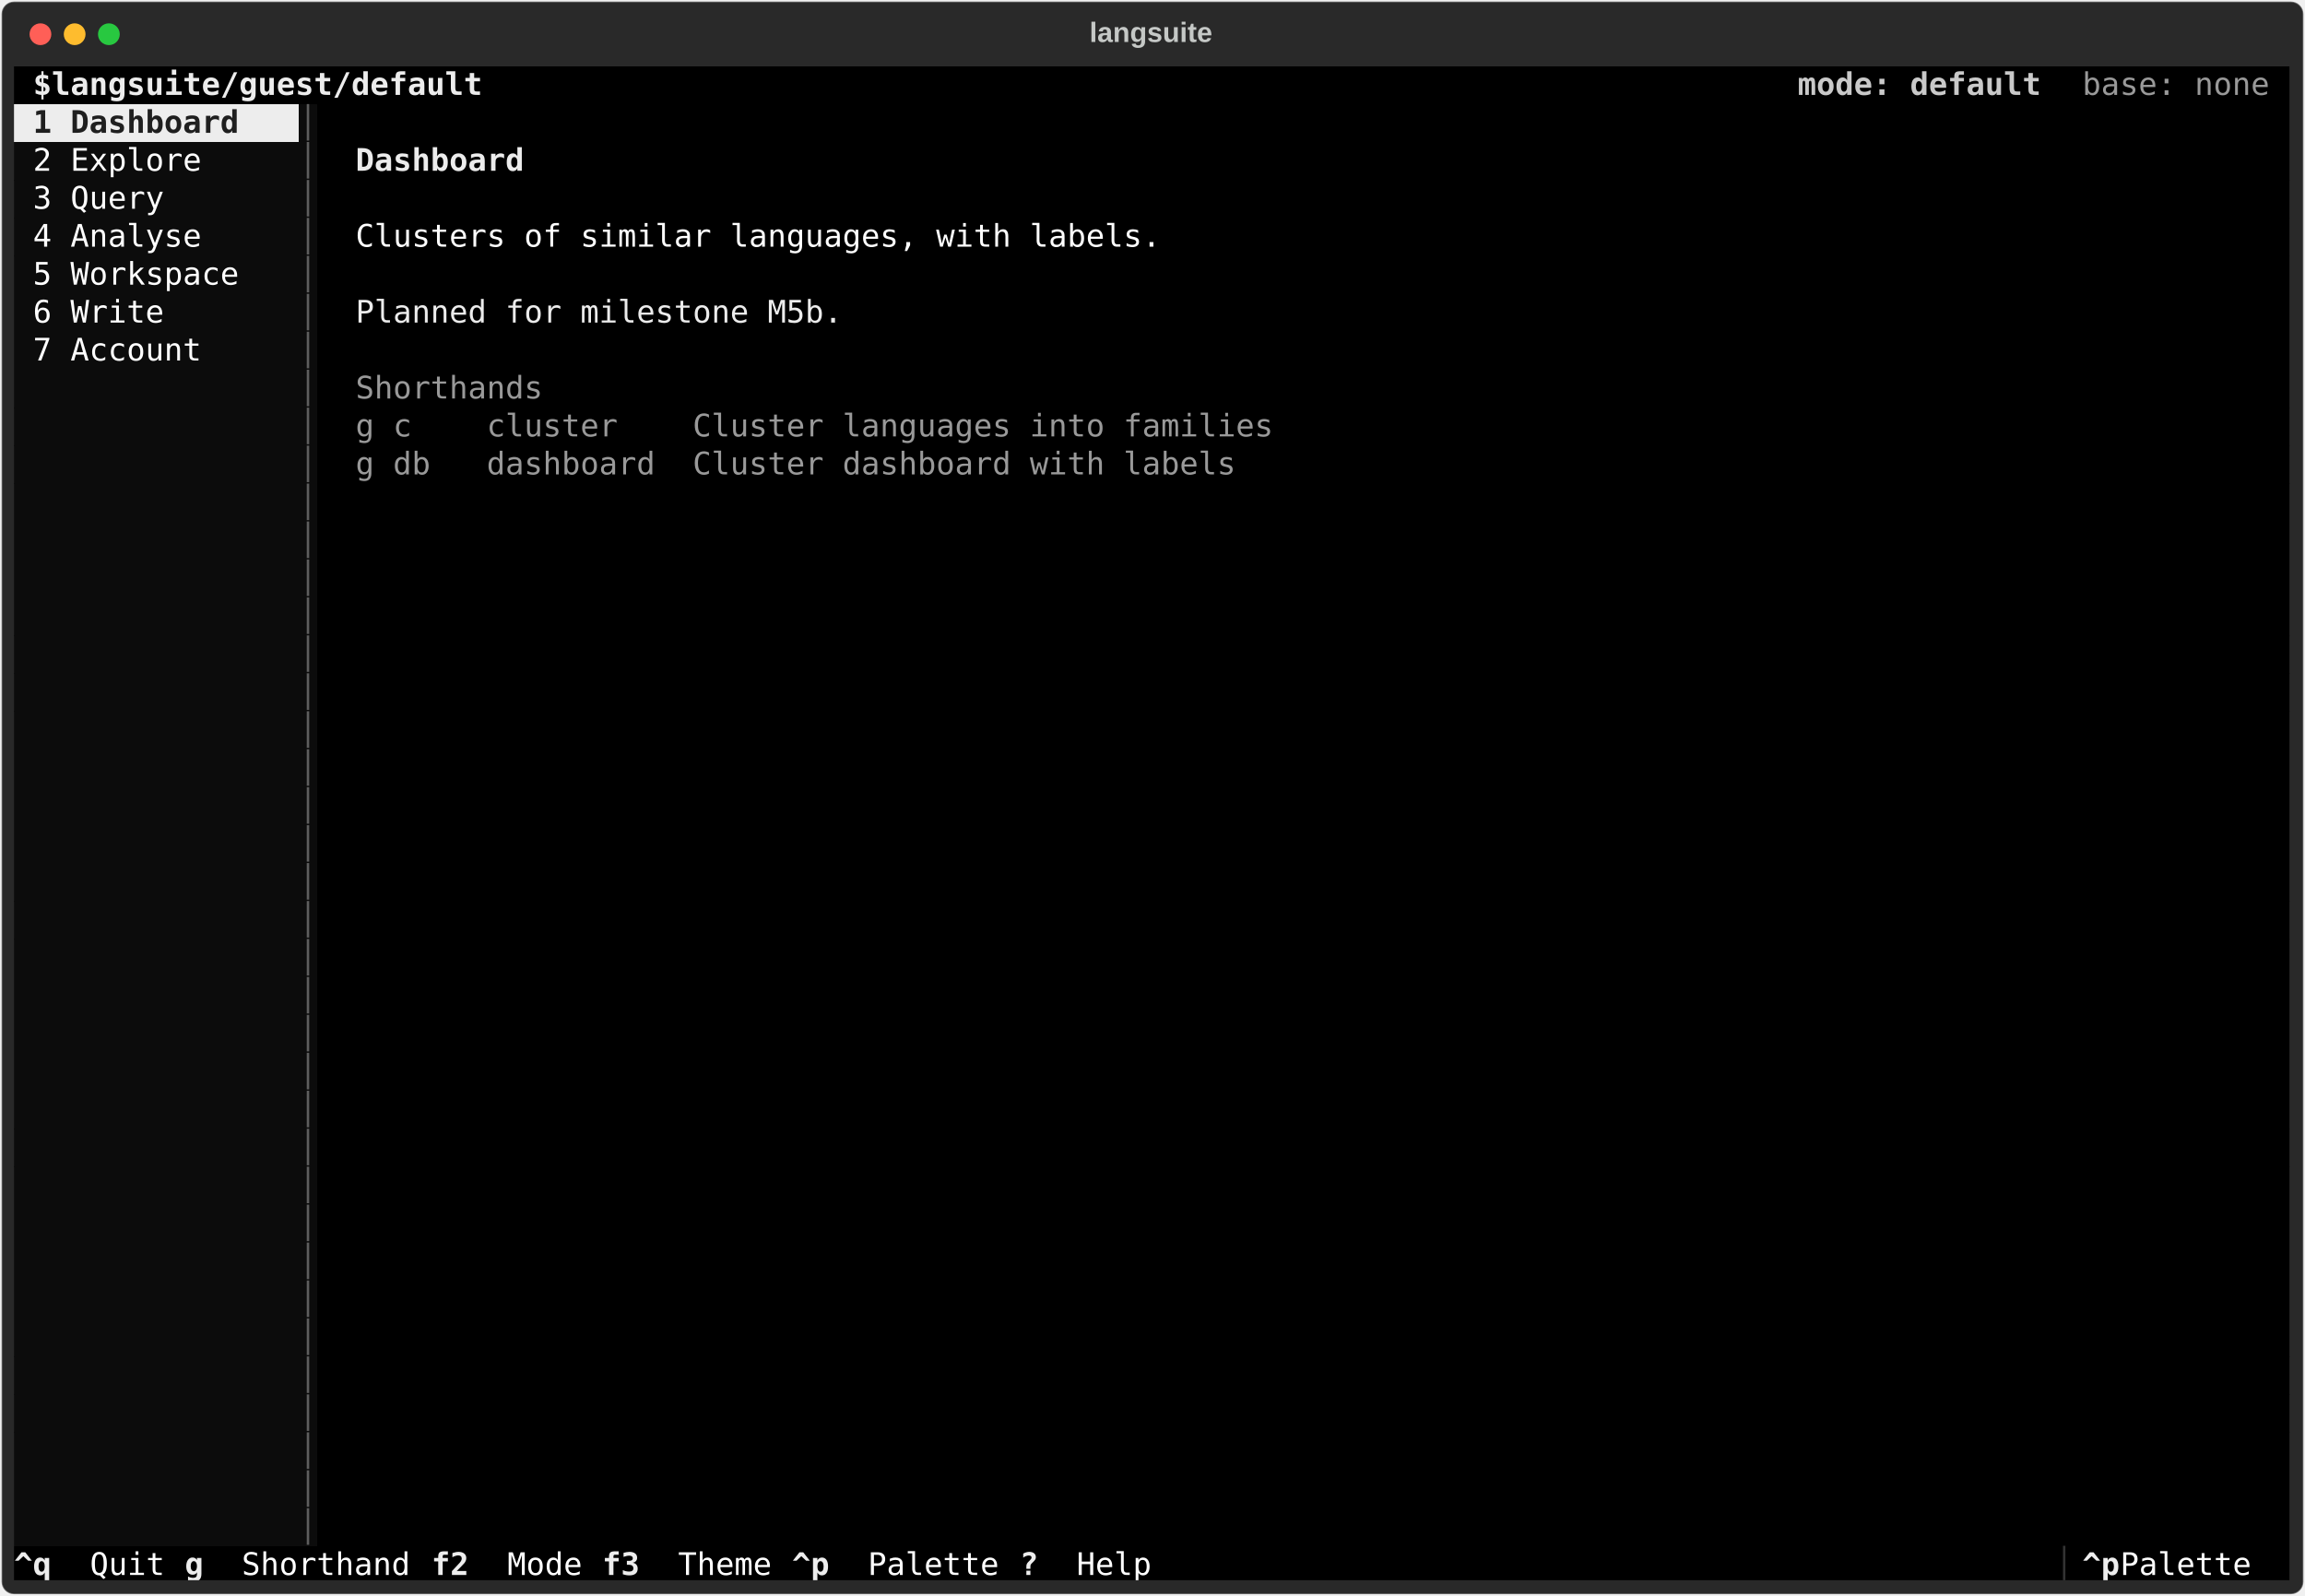
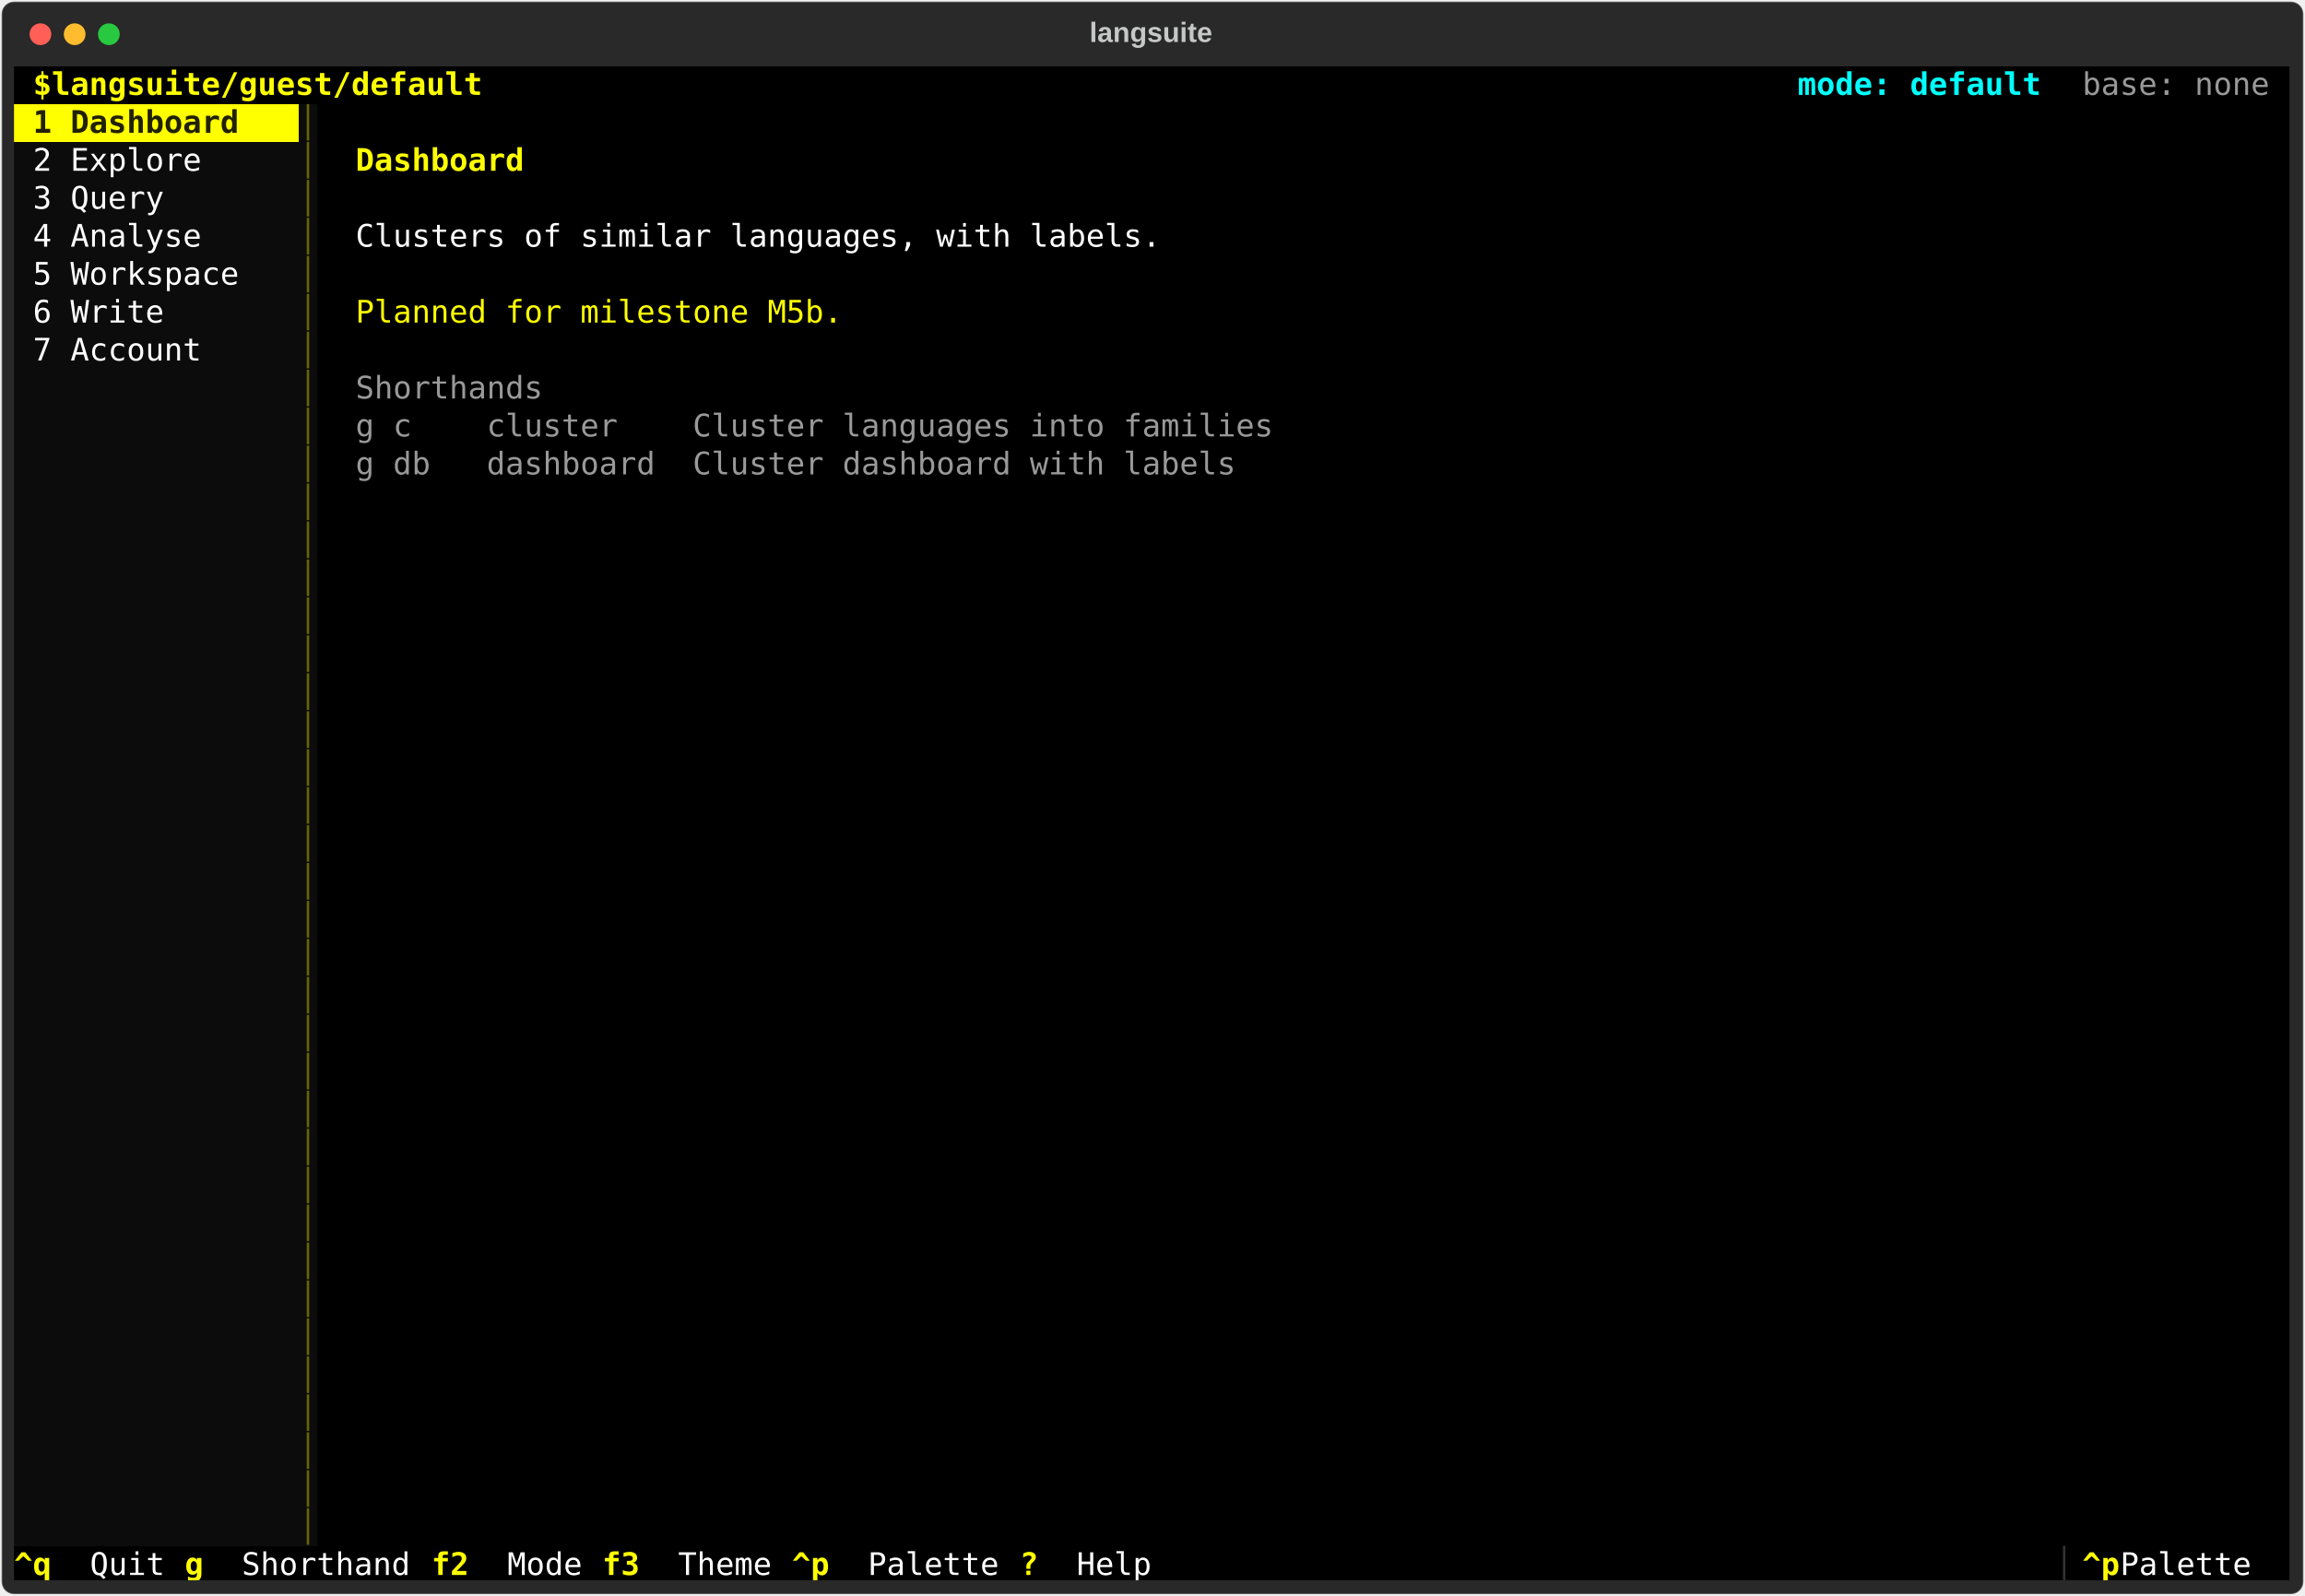
<svg xmlns="http://www.w3.org/2000/svg" class="rich-terminal" viewBox="0 0 1482 1026.0">
  <style>

    @font-face {
        font-family: "Fira Code";
        src: local("FiraCode-Regular"),
                url("https://cdnjs.cloudflare.com/ajax/libs/firacode/6.2.0/woff2/FiraCode-Regular.woff2") format("woff2"),
                url("https://cdnjs.cloudflare.com/ajax/libs/firacode/6.2.0/woff/FiraCode-Regular.woff") format("woff");
        font-style: normal;
        font-weight: 400;
    }
    @font-face {
        font-family: "Fira Code";
        src: local("FiraCode-Bold"),
                url("https://cdnjs.cloudflare.com/ajax/libs/firacode/6.2.0/woff2/FiraCode-Bold.woff2") format("woff2"),
                url("https://cdnjs.cloudflare.com/ajax/libs/firacode/6.2.0/woff/FiraCode-Bold.woff") format("woff");
        font-style: bold;
        font-weight: 700;
    }

    .terminal-matrix {
        font-family: Fira Code, monospace;
        font-size: 20px;
        line-height: 24.4px;
        font-variant-east-asian: full-width;
    }

    .terminal-title {
        font-size: 18px;
        font-weight: bold;
        font-family: arial;
    }

    .terminal-r1 { fill: #c5c8c6 }
- .terminal-r2 { fill: #ececec;font-weight: bold }
- .terminal-r3 { fill: #c9c9c9;font-weight: bold }
+ .terminal-r2 { fill: #feff00;font-weight: bold }
+ .terminal-r3 { fill: #00ffff;font-weight: bold }
.terminal-r4 { fill: #999999 }
- .terminal-r5 { fill: #1f1f1f;font-weight: bold }
- .terminal-r6 { fill: #5e5e5e }
+ .terminal-r5 { fill: #212100;font-weight: bold }
+ .terminal-r6 { fill: #656600 }
.terminal-r7 { fill: #ffffff }
- .terminal-r8 { fill: #ececec }
- .terminal-r9 { fill: #ededed;font-weight: bold }
+ .terminal-r8 { fill: #feff00 }
+ .terminal-r9 { fill: #ffff00;font-weight: bold }
.terminal-r10 { fill: #333333 }
    </style>
  <defs>
    <clipPath id="terminal-clip-terminal">
      <rect x="0" y="0" width="1463.0" height="975.0" />
    </clipPath>
    <clipPath id="terminal-line-0">
      <rect x="0" y="1.5" width="1464" height="24.65" />
    </clipPath>
    <clipPath id="terminal-line-1">
      <rect x="0" y="25.9" width="1464" height="24.65" />
    </clipPath>
    <clipPath id="terminal-line-2">
      <rect x="0" y="50.3" width="1464" height="24.65" />
    </clipPath>
    <clipPath id="terminal-line-3">
      <rect x="0" y="74.7" width="1464" height="24.65" />
    </clipPath>
    <clipPath id="terminal-line-4">
      <rect x="0" y="99.1" width="1464" height="24.65" />
    </clipPath>
    <clipPath id="terminal-line-5">
      <rect x="0" y="123.5" width="1464" height="24.65" />
    </clipPath>
    <clipPath id="terminal-line-6">
      <rect x="0" y="147.9" width="1464" height="24.65" />
    </clipPath>
    <clipPath id="terminal-line-7">
      <rect x="0" y="172.3" width="1464" height="24.65" />
    </clipPath>
    <clipPath id="terminal-line-8">
      <rect x="0" y="196.7" width="1464" height="24.65" />
    </clipPath>
    <clipPath id="terminal-line-9">
      <rect x="0" y="221.1" width="1464" height="24.65" />
    </clipPath>
    <clipPath id="terminal-line-10">
      <rect x="0" y="245.5" width="1464" height="24.65" />
    </clipPath>
    <clipPath id="terminal-line-11">
      <rect x="0" y="269.9" width="1464" height="24.65" />
    </clipPath>
    <clipPath id="terminal-line-12">
      <rect x="0" y="294.3" width="1464" height="24.65" />
    </clipPath>
    <clipPath id="terminal-line-13">
      <rect x="0" y="318.7" width="1464" height="24.65" />
    </clipPath>
    <clipPath id="terminal-line-14">
      <rect x="0" y="343.1" width="1464" height="24.65" />
    </clipPath>
    <clipPath id="terminal-line-15">
      <rect x="0" y="367.5" width="1464" height="24.65" />
    </clipPath>
    <clipPath id="terminal-line-16">
      <rect x="0" y="391.9" width="1464" height="24.65" />
    </clipPath>
    <clipPath id="terminal-line-17">
      <rect x="0" y="416.3" width="1464" height="24.65" />
    </clipPath>
    <clipPath id="terminal-line-18">
      <rect x="0" y="440.7" width="1464" height="24.65" />
    </clipPath>
    <clipPath id="terminal-line-19">
      <rect x="0" y="465.1" width="1464" height="24.65" />
    </clipPath>
    <clipPath id="terminal-line-20">
      <rect x="0" y="489.5" width="1464" height="24.65" />
    </clipPath>
    <clipPath id="terminal-line-21">
      <rect x="0" y="513.9" width="1464" height="24.65" />
    </clipPath>
    <clipPath id="terminal-line-22">
      <rect x="0" y="538.3" width="1464" height="24.65" />
    </clipPath>
    <clipPath id="terminal-line-23">
      <rect x="0" y="562.7" width="1464" height="24.65" />
    </clipPath>
    <clipPath id="terminal-line-24">
      <rect x="0" y="587.1" width="1464" height="24.65" />
    </clipPath>
    <clipPath id="terminal-line-25">
      <rect x="0" y="611.5" width="1464" height="24.65" />
    </clipPath>
    <clipPath id="terminal-line-26">
      <rect x="0" y="635.9" width="1464" height="24.65" />
    </clipPath>
    <clipPath id="terminal-line-27">
      <rect x="0" y="660.3" width="1464" height="24.65" />
    </clipPath>
    <clipPath id="terminal-line-28">
      <rect x="0" y="684.7" width="1464" height="24.65" />
    </clipPath>
    <clipPath id="terminal-line-29">
      <rect x="0" y="709.1" width="1464" height="24.65" />
    </clipPath>
    <clipPath id="terminal-line-30">
      <rect x="0" y="733.5" width="1464" height="24.65" />
    </clipPath>
    <clipPath id="terminal-line-31">
      <rect x="0" y="757.9" width="1464" height="24.65" />
    </clipPath>
    <clipPath id="terminal-line-32">
      <rect x="0" y="782.3" width="1464" height="24.65" />
    </clipPath>
    <clipPath id="terminal-line-33">
      <rect x="0" y="806.7" width="1464" height="24.65" />
    </clipPath>
    <clipPath id="terminal-line-34">
      <rect x="0" y="831.1" width="1464" height="24.65" />
    </clipPath>
    <clipPath id="terminal-line-35">
      <rect x="0" y="855.5" width="1464" height="24.65" />
    </clipPath>
    <clipPath id="terminal-line-36">
      <rect x="0" y="879.9" width="1464" height="24.65" />
    </clipPath>
    <clipPath id="terminal-line-37">
      <rect x="0" y="904.3" width="1464" height="24.65" />
    </clipPath>
    <clipPath id="terminal-line-38">
      <rect x="0" y="928.7" width="1464" height="24.65" />
    </clipPath>
  </defs>
  <rect fill="#292929" stroke="rgba(255,255,255,0.35)" stroke-width="1" x="1" y="1" width="1480" height="1024" rx="8" />
  <text class="terminal-title" fill="#c5c8c6" text-anchor="middle" x="740" y="27">langsuite</text>
  <g transform="translate(26,22)">
    <circle cx="0" cy="0" r="7" fill="#ff5f57" />
    <circle cx="22" cy="0" r="7" fill="#febc2e" />
    <circle cx="44" cy="0" r="7" fill="#28c840" />
  </g>
  <g transform="translate(9, 41)" clip-path="url(#terminal-clip-terminal)">
    <rect fill="#000000" x="0" y="1.5" width="12.2" height="24.65" shape-rendering="crispEdges" />
    <rect fill="#000000" x="12.2" y="1.5" width="292.8" height="24.65" shape-rendering="crispEdges" />
    <rect fill="#000000" x="305" y="1.5" width="841.8" height="24.65" shape-rendering="crispEdges" />
    <rect fill="#000000" x="1146.8" y="1.5" width="158.6" height="24.65" shape-rendering="crispEdges" />
    <rect fill="#000000" x="1305.4" y="1.5" width="24.4" height="24.65" shape-rendering="crispEdges" />
    <rect fill="#000000" x="1329.8" y="1.5" width="122" height="24.65" shape-rendering="crispEdges" />
    <rect fill="#000000" x="1451.8" y="1.5" width="12.2" height="24.65" shape-rendering="crispEdges" />
-     <rect fill="#ededed" x="0" y="25.9" width="12.2" height="24.65" shape-rendering="crispEdges" />
-     <rect fill="#ededed" x="12.2" y="25.9" width="134.2" height="24.65" shape-rendering="crispEdges" />
-     <rect fill="#ededed" x="146.4" y="25.9" width="36.6" height="24.65" shape-rendering="crispEdges" />
+     <rect fill="#ffff00" x="0" y="25.9" width="12.2" height="24.65" shape-rendering="crispEdges" />
+     <rect fill="#ffff00" x="12.2" y="25.9" width="134.2" height="24.65" shape-rendering="crispEdges" />
+     <rect fill="#ffff00" x="146.4" y="25.9" width="36.6" height="24.65" shape-rendering="crispEdges" />
    <rect fill="#0c0c0c" x="183" y="25.9" width="12.2" height="24.65" shape-rendering="crispEdges" />
    <rect fill="#000000" x="195.2" y="25.9" width="1268.8" height="24.65" shape-rendering="crispEdges" />
    <rect fill="#0c0c0c" x="0" y="50.3" width="12.2" height="24.65" shape-rendering="crispEdges" />
    <rect fill="#0c0c0c" x="12.2" y="50.3" width="109.8" height="24.65" shape-rendering="crispEdges" />
    <rect fill="#0c0c0c" x="122" y="50.3" width="61" height="24.65" shape-rendering="crispEdges" />
    <rect fill="#0c0c0c" x="183" y="50.3" width="12.2" height="24.65" shape-rendering="crispEdges" />
    <rect fill="#000000" x="195.2" y="50.3" width="24.4" height="24.65" shape-rendering="crispEdges" />
    <rect fill="#000000" x="219.6" y="50.3" width="109.8" height="24.65" shape-rendering="crispEdges" />
    <rect fill="#000000" x="329.4" y="50.3" width="1134.6" height="24.65" shape-rendering="crispEdges" />
    <rect fill="#0c0c0c" x="0" y="74.7" width="12.2" height="24.65" shape-rendering="crispEdges" />
    <rect fill="#0c0c0c" x="12.2" y="74.7" width="85.4" height="24.65" shape-rendering="crispEdges" />
    <rect fill="#0c0c0c" x="97.6" y="74.7" width="85.4" height="24.65" shape-rendering="crispEdges" />
    <rect fill="#0c0c0c" x="183" y="74.7" width="12.2" height="24.65" shape-rendering="crispEdges" />
    <rect fill="#000000" x="195.2" y="74.7" width="1268.8" height="24.65" shape-rendering="crispEdges" />
    <rect fill="#0c0c0c" x="0" y="99.1" width="12.2" height="24.65" shape-rendering="crispEdges" />
    <rect fill="#0c0c0c" x="12.2" y="99.1" width="109.8" height="24.65" shape-rendering="crispEdges" />
    <rect fill="#0c0c0c" x="122" y="99.1" width="61" height="24.65" shape-rendering="crispEdges" />
    <rect fill="#0c0c0c" x="183" y="99.1" width="12.2" height="24.65" shape-rendering="crispEdges" />
    <rect fill="#000000" x="195.2" y="99.1" width="24.4" height="24.65" shape-rendering="crispEdges" />
    <rect fill="#000000" x="219.6" y="99.1" width="524.6" height="24.65" shape-rendering="crispEdges" />
    <rect fill="#000000" x="744.2" y="99.1" width="719.8" height="24.65" shape-rendering="crispEdges" />
    <rect fill="#0c0c0c" x="0" y="123.5" width="12.2" height="24.65" shape-rendering="crispEdges" />
    <rect fill="#0c0c0c" x="12.2" y="123.5" width="134.2" height="24.65" shape-rendering="crispEdges" />
    <rect fill="#0c0c0c" x="146.4" y="123.5" width="36.6" height="24.65" shape-rendering="crispEdges" />
    <rect fill="#0c0c0c" x="183" y="123.5" width="12.2" height="24.65" shape-rendering="crispEdges" />
    <rect fill="#000000" x="195.2" y="123.5" width="1268.8" height="24.65" shape-rendering="crispEdges" />
    <rect fill="#0c0c0c" x="0" y="147.9" width="12.2" height="24.65" shape-rendering="crispEdges" />
    <rect fill="#0c0c0c" x="12.2" y="147.9" width="85.4" height="24.65" shape-rendering="crispEdges" />
    <rect fill="#0c0c0c" x="97.6" y="147.9" width="85.4" height="24.65" shape-rendering="crispEdges" />
    <rect fill="#0c0c0c" x="183" y="147.9" width="12.2" height="24.65" shape-rendering="crispEdges" />
    <rect fill="#000000" x="195.2" y="147.9" width="24.4" height="24.65" shape-rendering="crispEdges" />
    <rect fill="#000000" x="219.6" y="147.9" width="317.2" height="24.65" shape-rendering="crispEdges" />
    <rect fill="#000000" x="536.8" y="147.9" width="927.2" height="24.65" shape-rendering="crispEdges" />
    <rect fill="#0c0c0c" x="0" y="172.3" width="12.2" height="24.65" shape-rendering="crispEdges" />
    <rect fill="#0c0c0c" x="12.2" y="172.3" width="109.8" height="24.65" shape-rendering="crispEdges" />
    <rect fill="#0c0c0c" x="122" y="172.3" width="61" height="24.65" shape-rendering="crispEdges" />
    <rect fill="#0c0c0c" x="183" y="172.3" width="12.2" height="24.65" shape-rendering="crispEdges" />
    <rect fill="#000000" x="195.2" y="172.3" width="1268.8" height="24.65" shape-rendering="crispEdges" />
    <rect fill="#0c0c0c" x="0" y="196.7" width="183" height="24.65" shape-rendering="crispEdges" />
    <rect fill="#0c0c0c" x="183" y="196.7" width="12.2" height="24.65" shape-rendering="crispEdges" />
    <rect fill="#000000" x="195.2" y="196.7" width="24.4" height="24.65" shape-rendering="crispEdges" />
    <rect fill="#000000" x="219.6" y="196.7" width="122" height="24.65" shape-rendering="crispEdges" />
    <rect fill="#000000" x="341.6" y="196.7" width="1122.4" height="24.65" shape-rendering="crispEdges" />
    <rect fill="#0c0c0c" x="0" y="221.1" width="183" height="24.65" shape-rendering="crispEdges" />
    <rect fill="#0c0c0c" x="183" y="221.1" width="12.2" height="24.65" shape-rendering="crispEdges" />
    <rect fill="#000000" x="195.2" y="221.1" width="24.4" height="24.65" shape-rendering="crispEdges" />
    <rect fill="#000000" x="219.6" y="221.1" width="622.2" height="24.65" shape-rendering="crispEdges" />
    <rect fill="#000000" x="841.8" y="221.1" width="622.2" height="24.65" shape-rendering="crispEdges" />
    <rect fill="#0c0c0c" x="0" y="245.5" width="183" height="24.65" shape-rendering="crispEdges" />
    <rect fill="#0c0c0c" x="183" y="245.5" width="12.2" height="24.65" shape-rendering="crispEdges" />
    <rect fill="#000000" x="195.2" y="245.5" width="24.4" height="24.65" shape-rendering="crispEdges" />
    <rect fill="#000000" x="219.6" y="245.5" width="597.8" height="24.65" shape-rendering="crispEdges" />
    <rect fill="#000000" x="817.4" y="245.5" width="646.6" height="24.65" shape-rendering="crispEdges" />
    <rect fill="#0c0c0c" x="0" y="269.9" width="183" height="24.65" shape-rendering="crispEdges" />
    <rect fill="#0c0c0c" x="183" y="269.9" width="12.2" height="24.65" shape-rendering="crispEdges" />
    <rect fill="#000000" x="195.2" y="269.9" width="1268.8" height="24.65" shape-rendering="crispEdges" />
    <rect fill="#0c0c0c" x="0" y="294.3" width="183" height="24.65" shape-rendering="crispEdges" />
    <rect fill="#0c0c0c" x="183" y="294.3" width="12.2" height="24.65" shape-rendering="crispEdges" />
    <rect fill="#000000" x="195.2" y="294.3" width="1268.8" height="24.65" shape-rendering="crispEdges" />
    <rect fill="#0c0c0c" x="0" y="318.7" width="183" height="24.65" shape-rendering="crispEdges" />
    <rect fill="#0c0c0c" x="183" y="318.7" width="12.2" height="24.65" shape-rendering="crispEdges" />
    <rect fill="#000000" x="195.2" y="318.7" width="1268.8" height="24.65" shape-rendering="crispEdges" />
    <rect fill="#0c0c0c" x="0" y="343.1" width="183" height="24.65" shape-rendering="crispEdges" />
    <rect fill="#0c0c0c" x="183" y="343.1" width="12.2" height="24.65" shape-rendering="crispEdges" />
    <rect fill="#000000" x="195.2" y="343.1" width="1268.8" height="24.65" shape-rendering="crispEdges" />
    <rect fill="#0c0c0c" x="0" y="367.5" width="183" height="24.65" shape-rendering="crispEdges" />
    <rect fill="#0c0c0c" x="183" y="367.5" width="12.2" height="24.65" shape-rendering="crispEdges" />
    <rect fill="#000000" x="195.2" y="367.5" width="1268.8" height="24.65" shape-rendering="crispEdges" />
    <rect fill="#0c0c0c" x="0" y="391.9" width="183" height="24.65" shape-rendering="crispEdges" />
    <rect fill="#0c0c0c" x="183" y="391.9" width="12.2" height="24.65" shape-rendering="crispEdges" />
    <rect fill="#000000" x="195.2" y="391.9" width="1268.8" height="24.65" shape-rendering="crispEdges" />
    <rect fill="#0c0c0c" x="0" y="416.3" width="183" height="24.65" shape-rendering="crispEdges" />
    <rect fill="#0c0c0c" x="183" y="416.3" width="12.2" height="24.65" shape-rendering="crispEdges" />
    <rect fill="#000000" x="195.2" y="416.3" width="1268.8" height="24.65" shape-rendering="crispEdges" />
    <rect fill="#0c0c0c" x="0" y="440.7" width="183" height="24.65" shape-rendering="crispEdges" />
    <rect fill="#0c0c0c" x="183" y="440.7" width="12.2" height="24.65" shape-rendering="crispEdges" />
    <rect fill="#000000" x="195.2" y="440.7" width="1268.8" height="24.65" shape-rendering="crispEdges" />
    <rect fill="#0c0c0c" x="0" y="465.1" width="183" height="24.65" shape-rendering="crispEdges" />
    <rect fill="#0c0c0c" x="183" y="465.1" width="12.2" height="24.65" shape-rendering="crispEdges" />
    <rect fill="#000000" x="195.2" y="465.1" width="1268.8" height="24.65" shape-rendering="crispEdges" />
    <rect fill="#0c0c0c" x="0" y="489.5" width="183" height="24.65" shape-rendering="crispEdges" />
    <rect fill="#0c0c0c" x="183" y="489.5" width="12.2" height="24.65" shape-rendering="crispEdges" />
    <rect fill="#000000" x="195.2" y="489.5" width="1268.8" height="24.65" shape-rendering="crispEdges" />
    <rect fill="#0c0c0c" x="0" y="513.9" width="183" height="24.65" shape-rendering="crispEdges" />
    <rect fill="#0c0c0c" x="183" y="513.9" width="12.2" height="24.65" shape-rendering="crispEdges" />
    <rect fill="#000000" x="195.2" y="513.9" width="1268.8" height="24.65" shape-rendering="crispEdges" />
    <rect fill="#0c0c0c" x="0" y="538.3" width="183" height="24.65" shape-rendering="crispEdges" />
    <rect fill="#0c0c0c" x="183" y="538.3" width="12.2" height="24.65" shape-rendering="crispEdges" />
    <rect fill="#000000" x="195.2" y="538.3" width="1268.8" height="24.65" shape-rendering="crispEdges" />
    <rect fill="#0c0c0c" x="0" y="562.7" width="183" height="24.65" shape-rendering="crispEdges" />
    <rect fill="#0c0c0c" x="183" y="562.7" width="12.2" height="24.65" shape-rendering="crispEdges" />
    <rect fill="#000000" x="195.2" y="562.7" width="1268.8" height="24.65" shape-rendering="crispEdges" />
    <rect fill="#0c0c0c" x="0" y="587.1" width="183" height="24.65" shape-rendering="crispEdges" />
    <rect fill="#0c0c0c" x="183" y="587.1" width="12.2" height="24.65" shape-rendering="crispEdges" />
    <rect fill="#000000" x="195.2" y="587.1" width="1268.8" height="24.65" shape-rendering="crispEdges" />
    <rect fill="#0c0c0c" x="0" y="611.5" width="183" height="24.65" shape-rendering="crispEdges" />
    <rect fill="#0c0c0c" x="183" y="611.5" width="12.2" height="24.65" shape-rendering="crispEdges" />
    <rect fill="#000000" x="195.2" y="611.5" width="1268.8" height="24.65" shape-rendering="crispEdges" />
    <rect fill="#0c0c0c" x="0" y="635.9" width="183" height="24.65" shape-rendering="crispEdges" />
    <rect fill="#0c0c0c" x="183" y="635.9" width="12.2" height="24.65" shape-rendering="crispEdges" />
    <rect fill="#000000" x="195.2" y="635.9" width="1268.8" height="24.65" shape-rendering="crispEdges" />
    <rect fill="#0c0c0c" x="0" y="660.3" width="183" height="24.65" shape-rendering="crispEdges" />
    <rect fill="#0c0c0c" x="183" y="660.3" width="12.2" height="24.65" shape-rendering="crispEdges" />
    <rect fill="#000000" x="195.2" y="660.3" width="1268.8" height="24.65" shape-rendering="crispEdges" />
    <rect fill="#0c0c0c" x="0" y="684.7" width="183" height="24.65" shape-rendering="crispEdges" />
    <rect fill="#0c0c0c" x="183" y="684.7" width="12.2" height="24.65" shape-rendering="crispEdges" />
    <rect fill="#000000" x="195.2" y="684.7" width="1268.8" height="24.65" shape-rendering="crispEdges" />
    <rect fill="#0c0c0c" x="0" y="709.1" width="183" height="24.65" shape-rendering="crispEdges" />
    <rect fill="#0c0c0c" x="183" y="709.1" width="12.2" height="24.65" shape-rendering="crispEdges" />
    <rect fill="#000000" x="195.2" y="709.1" width="1268.8" height="24.65" shape-rendering="crispEdges" />
    <rect fill="#0c0c0c" x="0" y="733.5" width="183" height="24.65" shape-rendering="crispEdges" />
    <rect fill="#0c0c0c" x="183" y="733.5" width="12.2" height="24.65" shape-rendering="crispEdges" />
    <rect fill="#000000" x="195.2" y="733.5" width="1268.8" height="24.65" shape-rendering="crispEdges" />
    <rect fill="#0c0c0c" x="0" y="757.9" width="183" height="24.65" shape-rendering="crispEdges" />
    <rect fill="#0c0c0c" x="183" y="757.9" width="12.2" height="24.65" shape-rendering="crispEdges" />
    <rect fill="#000000" x="195.2" y="757.9" width="1268.8" height="24.65" shape-rendering="crispEdges" />
    <rect fill="#0c0c0c" x="0" y="782.3" width="183" height="24.65" shape-rendering="crispEdges" />
    <rect fill="#0c0c0c" x="183" y="782.3" width="12.2" height="24.65" shape-rendering="crispEdges" />
    <rect fill="#000000" x="195.2" y="782.3" width="1268.8" height="24.65" shape-rendering="crispEdges" />
    <rect fill="#0c0c0c" x="0" y="806.7" width="183" height="24.65" shape-rendering="crispEdges" />
    <rect fill="#0c0c0c" x="183" y="806.7" width="12.2" height="24.65" shape-rendering="crispEdges" />
    <rect fill="#000000" x="195.2" y="806.7" width="1268.8" height="24.65" shape-rendering="crispEdges" />
    <rect fill="#0c0c0c" x="0" y="831.1" width="183" height="24.65" shape-rendering="crispEdges" />
    <rect fill="#0c0c0c" x="183" y="831.1" width="12.2" height="24.65" shape-rendering="crispEdges" />
    <rect fill="#000000" x="195.2" y="831.1" width="1268.8" height="24.65" shape-rendering="crispEdges" />
    <rect fill="#0c0c0c" x="0" y="855.5" width="183" height="24.65" shape-rendering="crispEdges" />
    <rect fill="#0c0c0c" x="183" y="855.5" width="12.2" height="24.65" shape-rendering="crispEdges" />
    <rect fill="#000000" x="195.2" y="855.5" width="1268.8" height="24.65" shape-rendering="crispEdges" />
    <rect fill="#0c0c0c" x="0" y="879.9" width="183" height="24.65" shape-rendering="crispEdges" />
    <rect fill="#0c0c0c" x="183" y="879.9" width="12.2" height="24.65" shape-rendering="crispEdges" />
    <rect fill="#000000" x="195.2" y="879.9" width="1268.8" height="24.65" shape-rendering="crispEdges" />
    <rect fill="#0c0c0c" x="0" y="904.3" width="183" height="24.65" shape-rendering="crispEdges" />
    <rect fill="#0c0c0c" x="183" y="904.3" width="12.2" height="24.65" shape-rendering="crispEdges" />
    <rect fill="#000000" x="195.2" y="904.3" width="1268.8" height="24.65" shape-rendering="crispEdges" />
    <rect fill="#0c0c0c" x="0" y="928.7" width="183" height="24.65" shape-rendering="crispEdges" />
    <rect fill="#0c0c0c" x="183" y="928.7" width="12.2" height="24.65" shape-rendering="crispEdges" />
    <rect fill="#000000" x="195.2" y="928.7" width="1268.8" height="24.65" shape-rendering="crispEdges" />
    <rect fill="#000000" x="0" y="953.1" width="48.8" height="24.65" shape-rendering="crispEdges" />
    <rect fill="#000000" x="48.8" y="953.1" width="61" height="24.65" shape-rendering="crispEdges" />
    <rect fill="#000000" x="109.8" y="953.1" width="36.6" height="24.65" shape-rendering="crispEdges" />
    <rect fill="#000000" x="146.4" y="953.1" width="122" height="24.65" shape-rendering="crispEdges" />
    <rect fill="#000000" x="268.4" y="953.1" width="48.8" height="24.65" shape-rendering="crispEdges" />
    <rect fill="#000000" x="317.2" y="953.1" width="61" height="24.65" shape-rendering="crispEdges" />
    <rect fill="#000000" x="378.2" y="953.1" width="48.8" height="24.65" shape-rendering="crispEdges" />
    <rect fill="#000000" x="427" y="953.1" width="73.2" height="24.65" shape-rendering="crispEdges" />
    <rect fill="#000000" x="500.2" y="953.1" width="48.8" height="24.65" shape-rendering="crispEdges" />
    <rect fill="#000000" x="549" y="953.1" width="97.6" height="24.65" shape-rendering="crispEdges" />
    <rect fill="#000000" x="646.6" y="953.1" width="36.6" height="24.65" shape-rendering="crispEdges" />
    <rect fill="#000000" x="683.2" y="953.1" width="61" height="24.65" shape-rendering="crispEdges" />
    <rect fill="#000000" x="744.2" y="953.1" width="573.4" height="24.65" shape-rendering="crispEdges" />
    <rect fill="#000000" x="1317.6" y="953.1" width="12.2" height="24.65" shape-rendering="crispEdges" />
    <rect fill="#000000" x="1329.8" y="953.1" width="24.4" height="24.65" shape-rendering="crispEdges" />
    <rect fill="#000000" x="1354.2" y="953.1" width="97.6" height="24.65" shape-rendering="crispEdges" />
    <rect fill="#000000" x="1451.8" y="953.1" width="12.2" height="24.65" shape-rendering="crispEdges" />
    <g class="terminal-matrix">
      <text class="terminal-r2" x="12.2" y="20" textLength="292.8" clip-path="url(#terminal-line-0)">$langsuite/guest/default</text>
      <text class="terminal-r3" x="1146.8" y="20" textLength="158.6" clip-path="url(#terminal-line-0)">mode: default</text>
      <text class="terminal-r4" x="1329.8" y="20" textLength="122" clip-path="url(#terminal-line-0)">base: none</text>
      <text class="terminal-r1" x="1464" y="20" textLength="12.2" clip-path="url(#terminal-line-0)">
</text>
      <text class="terminal-r5" x="12.2" y="44.4" textLength="134.2" clip-path="url(#terminal-line-1)">1 Dashboard</text>
      <text class="terminal-r6" x="183" y="44.4" textLength="12.2" clip-path="url(#terminal-line-1)">│</text>
      <text class="terminal-r1" x="1464" y="44.4" textLength="12.2" clip-path="url(#terminal-line-1)">
</text>
      <text class="terminal-r7" x="12.2" y="68.8" textLength="109.8" clip-path="url(#terminal-line-2)">2 Explore</text>
      <text class="terminal-r6" x="183" y="68.8" textLength="12.2" clip-path="url(#terminal-line-2)">│</text>
      <text class="terminal-r2" x="219.6" y="68.8" textLength="109.8" clip-path="url(#terminal-line-2)">Dashboard</text>
      <text class="terminal-r1" x="1464" y="68.8" textLength="12.2" clip-path="url(#terminal-line-2)">
</text>
      <text class="terminal-r7" x="12.2" y="93.2" textLength="85.4" clip-path="url(#terminal-line-3)">3 Query</text>
      <text class="terminal-r6" x="183" y="93.2" textLength="12.2" clip-path="url(#terminal-line-3)">│</text>
      <text class="terminal-r1" x="1464" y="93.2" textLength="12.2" clip-path="url(#terminal-line-3)">
</text>
      <text class="terminal-r7" x="12.2" y="117.6" textLength="109.8" clip-path="url(#terminal-line-4)">4 Analyse</text>
      <text class="terminal-r6" x="183" y="117.6" textLength="12.2" clip-path="url(#terminal-line-4)">│</text>
      <text class="terminal-r7" x="219.6" y="117.6" textLength="524.6" clip-path="url(#terminal-line-4)">Clusters of similar languages, with labels.</text>
      <text class="terminal-r1" x="1464" y="117.6" textLength="12.2" clip-path="url(#terminal-line-4)">
</text>
      <text class="terminal-r7" x="12.2" y="142" textLength="134.2" clip-path="url(#terminal-line-5)">5 Workspace</text>
      <text class="terminal-r6" x="183" y="142" textLength="12.2" clip-path="url(#terminal-line-5)">│</text>
      <text class="terminal-r1" x="1464" y="142" textLength="12.2" clip-path="url(#terminal-line-5)">
</text>
      <text class="terminal-r7" x="12.2" y="166.4" textLength="85.4" clip-path="url(#terminal-line-6)">6 Write</text>
      <text class="terminal-r6" x="183" y="166.4" textLength="12.2" clip-path="url(#terminal-line-6)">│</text>
      <text class="terminal-r8" x="219.6" y="166.4" textLength="317.2" clip-path="url(#terminal-line-6)">Planned for milestone M5b.</text>
      <text class="terminal-r1" x="1464" y="166.4" textLength="12.2" clip-path="url(#terminal-line-6)">
</text>
      <text class="terminal-r7" x="12.2" y="190.8" textLength="109.8" clip-path="url(#terminal-line-7)">7 Account</text>
      <text class="terminal-r6" x="183" y="190.8" textLength="12.2" clip-path="url(#terminal-line-7)">│</text>
      <text class="terminal-r1" x="1464" y="190.8" textLength="12.2" clip-path="url(#terminal-line-7)">
</text>
      <text class="terminal-r6" x="183" y="215.2" textLength="12.2" clip-path="url(#terminal-line-8)">│</text>
      <text class="terminal-r4" x="219.6" y="215.2" textLength="122" clip-path="url(#terminal-line-8)">Shorthands</text>
      <text class="terminal-r1" x="1464" y="215.2" textLength="12.2" clip-path="url(#terminal-line-8)">
</text>
      <text class="terminal-r6" x="183" y="239.6" textLength="12.2" clip-path="url(#terminal-line-9)">│</text>
      <text class="terminal-r4" x="219.6" y="239.6" textLength="622.2" clip-path="url(#terminal-line-9)">  g c    cluster    Cluster languages into families</text>
      <text class="terminal-r1" x="1464" y="239.6" textLength="12.2" clip-path="url(#terminal-line-9)">
</text>
      <text class="terminal-r6" x="183" y="264" textLength="12.2" clip-path="url(#terminal-line-10)">│</text>
      <text class="terminal-r4" x="219.6" y="264" textLength="597.8" clip-path="url(#terminal-line-10)">  g db   dashboard  Cluster dashboard with labels</text>
      <text class="terminal-r1" x="1464" y="264" textLength="12.2" clip-path="url(#terminal-line-10)">
</text>
      <text class="terminal-r6" x="183" y="288.4" textLength="12.2" clip-path="url(#terminal-line-11)">│</text>
      <text class="terminal-r1" x="1464" y="288.4" textLength="12.2" clip-path="url(#terminal-line-11)">
</text>
      <text class="terminal-r6" x="183" y="312.8" textLength="12.2" clip-path="url(#terminal-line-12)">│</text>
      <text class="terminal-r1" x="1464" y="312.8" textLength="12.2" clip-path="url(#terminal-line-12)">
</text>
      <text class="terminal-r6" x="183" y="337.2" textLength="12.2" clip-path="url(#terminal-line-13)">│</text>
      <text class="terminal-r1" x="1464" y="337.2" textLength="12.2" clip-path="url(#terminal-line-13)">
</text>
      <text class="terminal-r6" x="183" y="361.6" textLength="12.2" clip-path="url(#terminal-line-14)">│</text>
      <text class="terminal-r1" x="1464" y="361.6" textLength="12.2" clip-path="url(#terminal-line-14)">
</text>
      <text class="terminal-r6" x="183" y="386" textLength="12.2" clip-path="url(#terminal-line-15)">│</text>
      <text class="terminal-r1" x="1464" y="386" textLength="12.2" clip-path="url(#terminal-line-15)">
</text>
      <text class="terminal-r6" x="183" y="410.4" textLength="12.2" clip-path="url(#terminal-line-16)">│</text>
      <text class="terminal-r1" x="1464" y="410.4" textLength="12.2" clip-path="url(#terminal-line-16)">
</text>
      <text class="terminal-r6" x="183" y="434.8" textLength="12.2" clip-path="url(#terminal-line-17)">│</text>
      <text class="terminal-r1" x="1464" y="434.8" textLength="12.2" clip-path="url(#terminal-line-17)">
</text>
      <text class="terminal-r6" x="183" y="459.2" textLength="12.2" clip-path="url(#terminal-line-18)">│</text>
      <text class="terminal-r1" x="1464" y="459.2" textLength="12.2" clip-path="url(#terminal-line-18)">
</text>
      <text class="terminal-r6" x="183" y="483.6" textLength="12.2" clip-path="url(#terminal-line-19)">│</text>
      <text class="terminal-r1" x="1464" y="483.6" textLength="12.2" clip-path="url(#terminal-line-19)">
</text>
      <text class="terminal-r6" x="183" y="508" textLength="12.2" clip-path="url(#terminal-line-20)">│</text>
      <text class="terminal-r1" x="1464" y="508" textLength="12.2" clip-path="url(#terminal-line-20)">
</text>
      <text class="terminal-r6" x="183" y="532.4" textLength="12.2" clip-path="url(#terminal-line-21)">│</text>
      <text class="terminal-r1" x="1464" y="532.4" textLength="12.2" clip-path="url(#terminal-line-21)">
</text>
      <text class="terminal-r6" x="183" y="556.8" textLength="12.2" clip-path="url(#terminal-line-22)">│</text>
      <text class="terminal-r1" x="1464" y="556.8" textLength="12.2" clip-path="url(#terminal-line-22)">
</text>
      <text class="terminal-r6" x="183" y="581.2" textLength="12.2" clip-path="url(#terminal-line-23)">│</text>
      <text class="terminal-r1" x="1464" y="581.2" textLength="12.2" clip-path="url(#terminal-line-23)">
</text>
      <text class="terminal-r6" x="183" y="605.6" textLength="12.2" clip-path="url(#terminal-line-24)">│</text>
      <text class="terminal-r1" x="1464" y="605.6" textLength="12.2" clip-path="url(#terminal-line-24)">
</text>
      <text class="terminal-r6" x="183" y="630" textLength="12.2" clip-path="url(#terminal-line-25)">│</text>
      <text class="terminal-r1" x="1464" y="630" textLength="12.2" clip-path="url(#terminal-line-25)">
</text>
      <text class="terminal-r6" x="183" y="654.4" textLength="12.2" clip-path="url(#terminal-line-26)">│</text>
      <text class="terminal-r1" x="1464" y="654.4" textLength="12.2" clip-path="url(#terminal-line-26)">
</text>
      <text class="terminal-r6" x="183" y="678.8" textLength="12.2" clip-path="url(#terminal-line-27)">│</text>
      <text class="terminal-r1" x="1464" y="678.8" textLength="12.2" clip-path="url(#terminal-line-27)">
</text>
      <text class="terminal-r6" x="183" y="703.2" textLength="12.2" clip-path="url(#terminal-line-28)">│</text>
      <text class="terminal-r1" x="1464" y="703.2" textLength="12.2" clip-path="url(#terminal-line-28)">
</text>
      <text class="terminal-r6" x="183" y="727.6" textLength="12.2" clip-path="url(#terminal-line-29)">│</text>
      <text class="terminal-r1" x="1464" y="727.6" textLength="12.2" clip-path="url(#terminal-line-29)">
</text>
      <text class="terminal-r6" x="183" y="752" textLength="12.2" clip-path="url(#terminal-line-30)">│</text>
      <text class="terminal-r1" x="1464" y="752" textLength="12.2" clip-path="url(#terminal-line-30)">
</text>
      <text class="terminal-r6" x="183" y="776.4" textLength="12.2" clip-path="url(#terminal-line-31)">│</text>
      <text class="terminal-r1" x="1464" y="776.4" textLength="12.2" clip-path="url(#terminal-line-31)">
</text>
      <text class="terminal-r6" x="183" y="800.8" textLength="12.2" clip-path="url(#terminal-line-32)">│</text>
      <text class="terminal-r1" x="1464" y="800.8" textLength="12.2" clip-path="url(#terminal-line-32)">
</text>
      <text class="terminal-r6" x="183" y="825.2" textLength="12.2" clip-path="url(#terminal-line-33)">│</text>
      <text class="terminal-r1" x="1464" y="825.2" textLength="12.2" clip-path="url(#terminal-line-33)">
</text>
      <text class="terminal-r6" x="183" y="849.6" textLength="12.2" clip-path="url(#terminal-line-34)">│</text>
      <text class="terminal-r1" x="1464" y="849.6" textLength="12.2" clip-path="url(#terminal-line-34)">
</text>
      <text class="terminal-r6" x="183" y="874" textLength="12.2" clip-path="url(#terminal-line-35)">│</text>
      <text class="terminal-r1" x="1464" y="874" textLength="12.2" clip-path="url(#terminal-line-35)">
</text>
      <text class="terminal-r6" x="183" y="898.4" textLength="12.2" clip-path="url(#terminal-line-36)">│</text>
      <text class="terminal-r1" x="1464" y="898.4" textLength="12.2" clip-path="url(#terminal-line-36)">
</text>
      <text class="terminal-r6" x="183" y="922.8" textLength="12.2" clip-path="url(#terminal-line-37)">│</text>
      <text class="terminal-r1" x="1464" y="922.8" textLength="12.2" clip-path="url(#terminal-line-37)">
</text>
      <text class="terminal-r6" x="183" y="947.2" textLength="12.2" clip-path="url(#terminal-line-38)">│</text>
      <text class="terminal-r1" x="1464" y="947.2" textLength="12.2" clip-path="url(#terminal-line-38)">
</text>
      <text class="terminal-r9" x="0" y="971.6" textLength="48.8" clip-path="url(#terminal-line-39)"> ^q </text>
      <text class="terminal-r7" x="48.8" y="971.6" textLength="61" clip-path="url(#terminal-line-39)">Quit </text>
      <text class="terminal-r9" x="109.8" y="971.6" textLength="36.6" clip-path="url(#terminal-line-39)"> g </text>
      <text class="terminal-r7" x="146.4" y="971.6" textLength="122" clip-path="url(#terminal-line-39)">Shorthand </text>
      <text class="terminal-r9" x="268.4" y="971.6" textLength="48.8" clip-path="url(#terminal-line-39)"> f2 </text>
      <text class="terminal-r7" x="317.2" y="971.6" textLength="61" clip-path="url(#terminal-line-39)">Mode </text>
      <text class="terminal-r9" x="378.2" y="971.6" textLength="48.8" clip-path="url(#terminal-line-39)"> f3 </text>
      <text class="terminal-r7" x="427" y="971.6" textLength="73.2" clip-path="url(#terminal-line-39)">Theme </text>
      <text class="terminal-r9" x="500.2" y="971.6" textLength="48.8" clip-path="url(#terminal-line-39)"> ^p </text>
      <text class="terminal-r7" x="549" y="971.6" textLength="97.6" clip-path="url(#terminal-line-39)">Palette </text>
      <text class="terminal-r9" x="646.6" y="971.6" textLength="36.6" clip-path="url(#terminal-line-39)"> ? </text>
      <text class="terminal-r7" x="683.2" y="971.6" textLength="61" clip-path="url(#terminal-line-39)">Help </text>
      <text class="terminal-r10" x="1317.6" y="971.6" textLength="12.2" clip-path="url(#terminal-line-39)">▏</text>
      <text class="terminal-r9" x="1329.8" y="971.6" textLength="24.4" clip-path="url(#terminal-line-39)">^p</text>
      <text class="terminal-r7" x="1354.2" y="971.6" textLength="97.6" clip-path="url(#terminal-line-39)"> Palette</text>
    </g>
  </g>
</svg>
